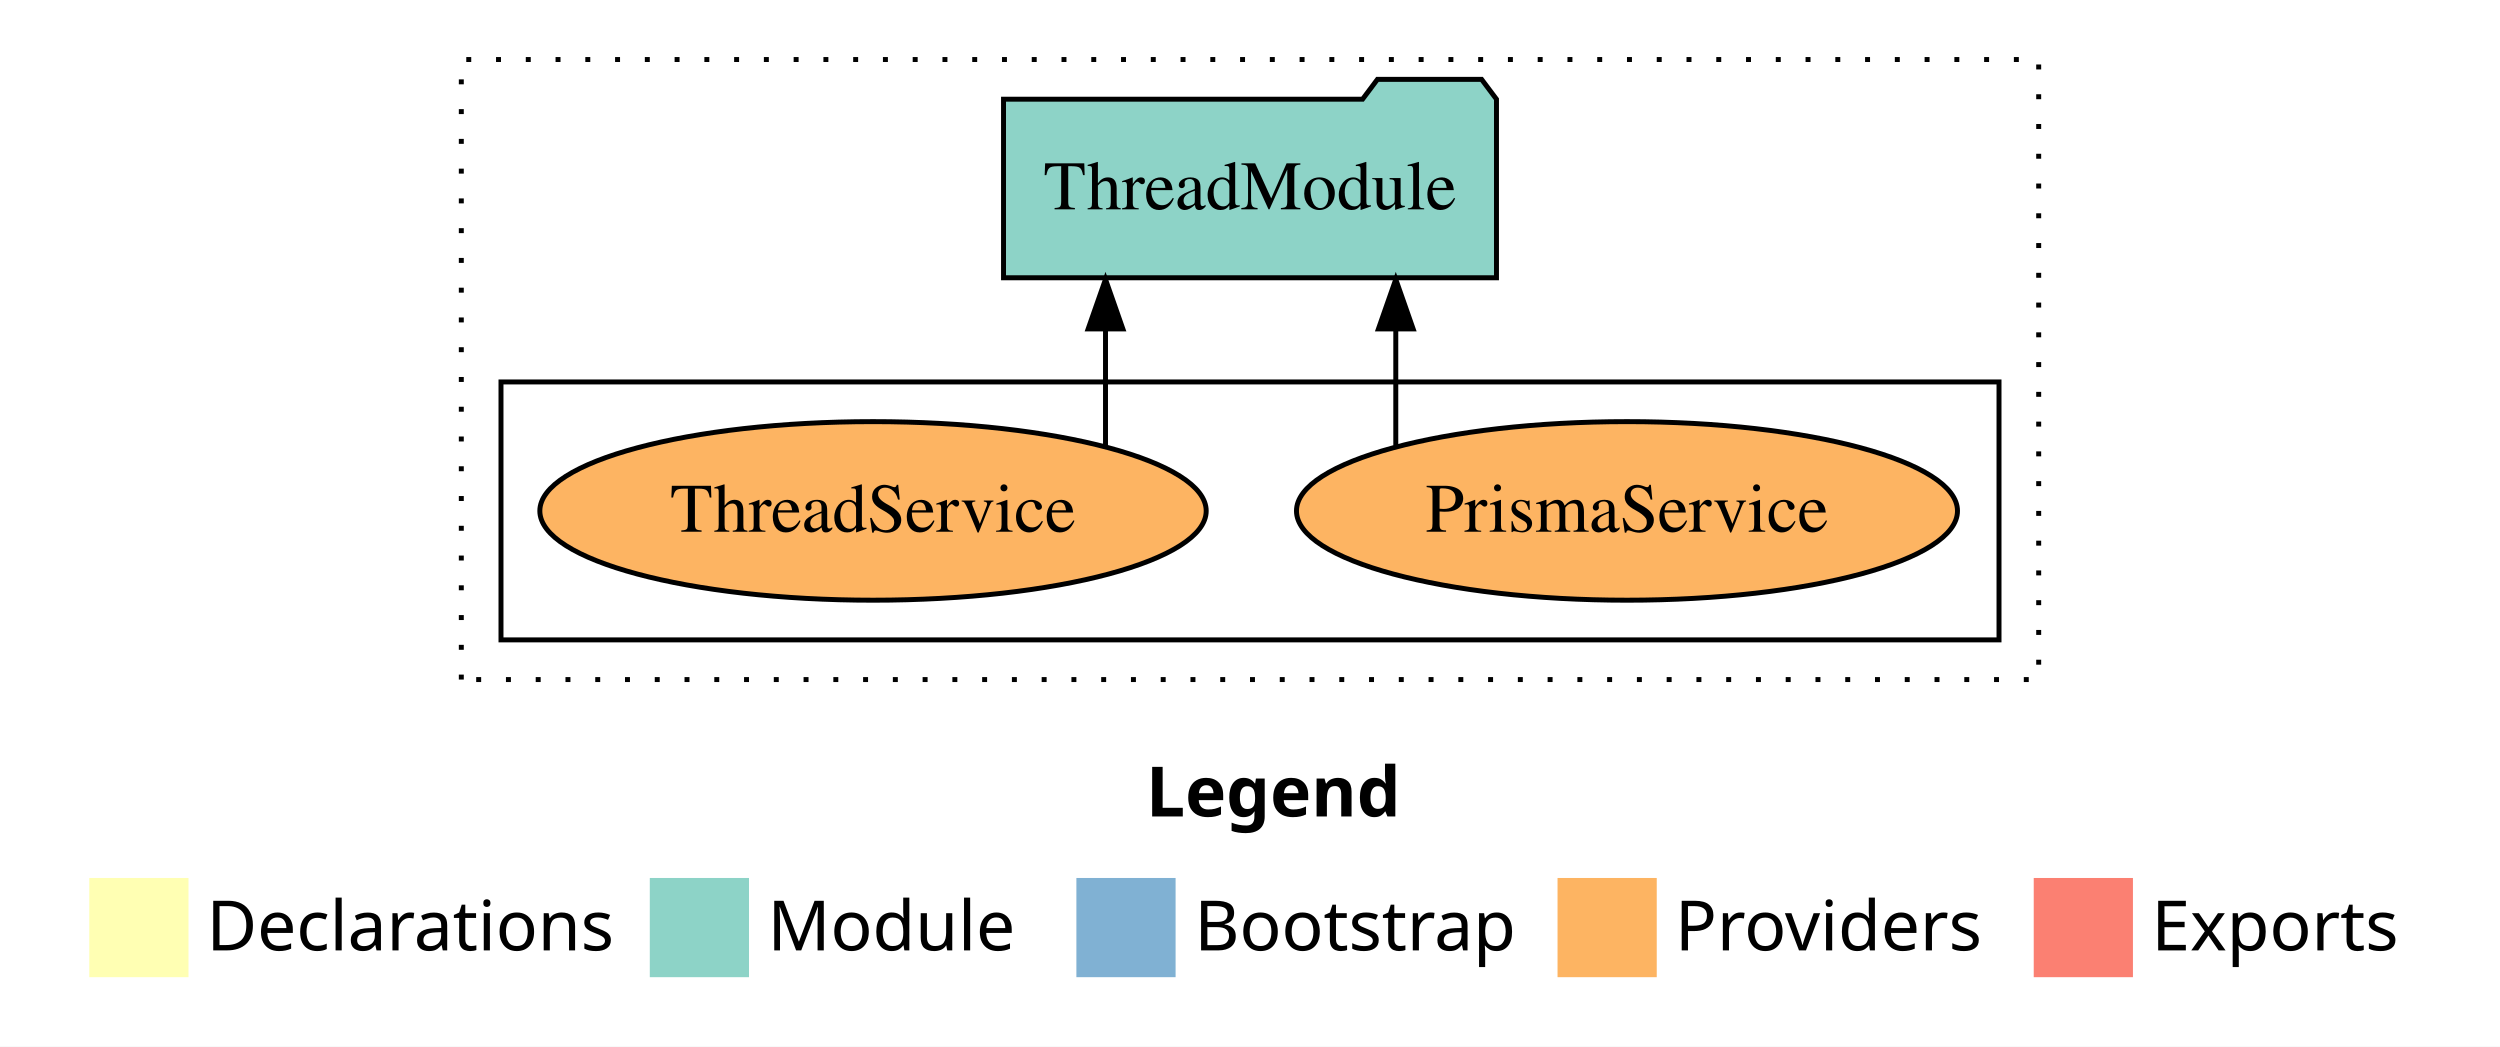
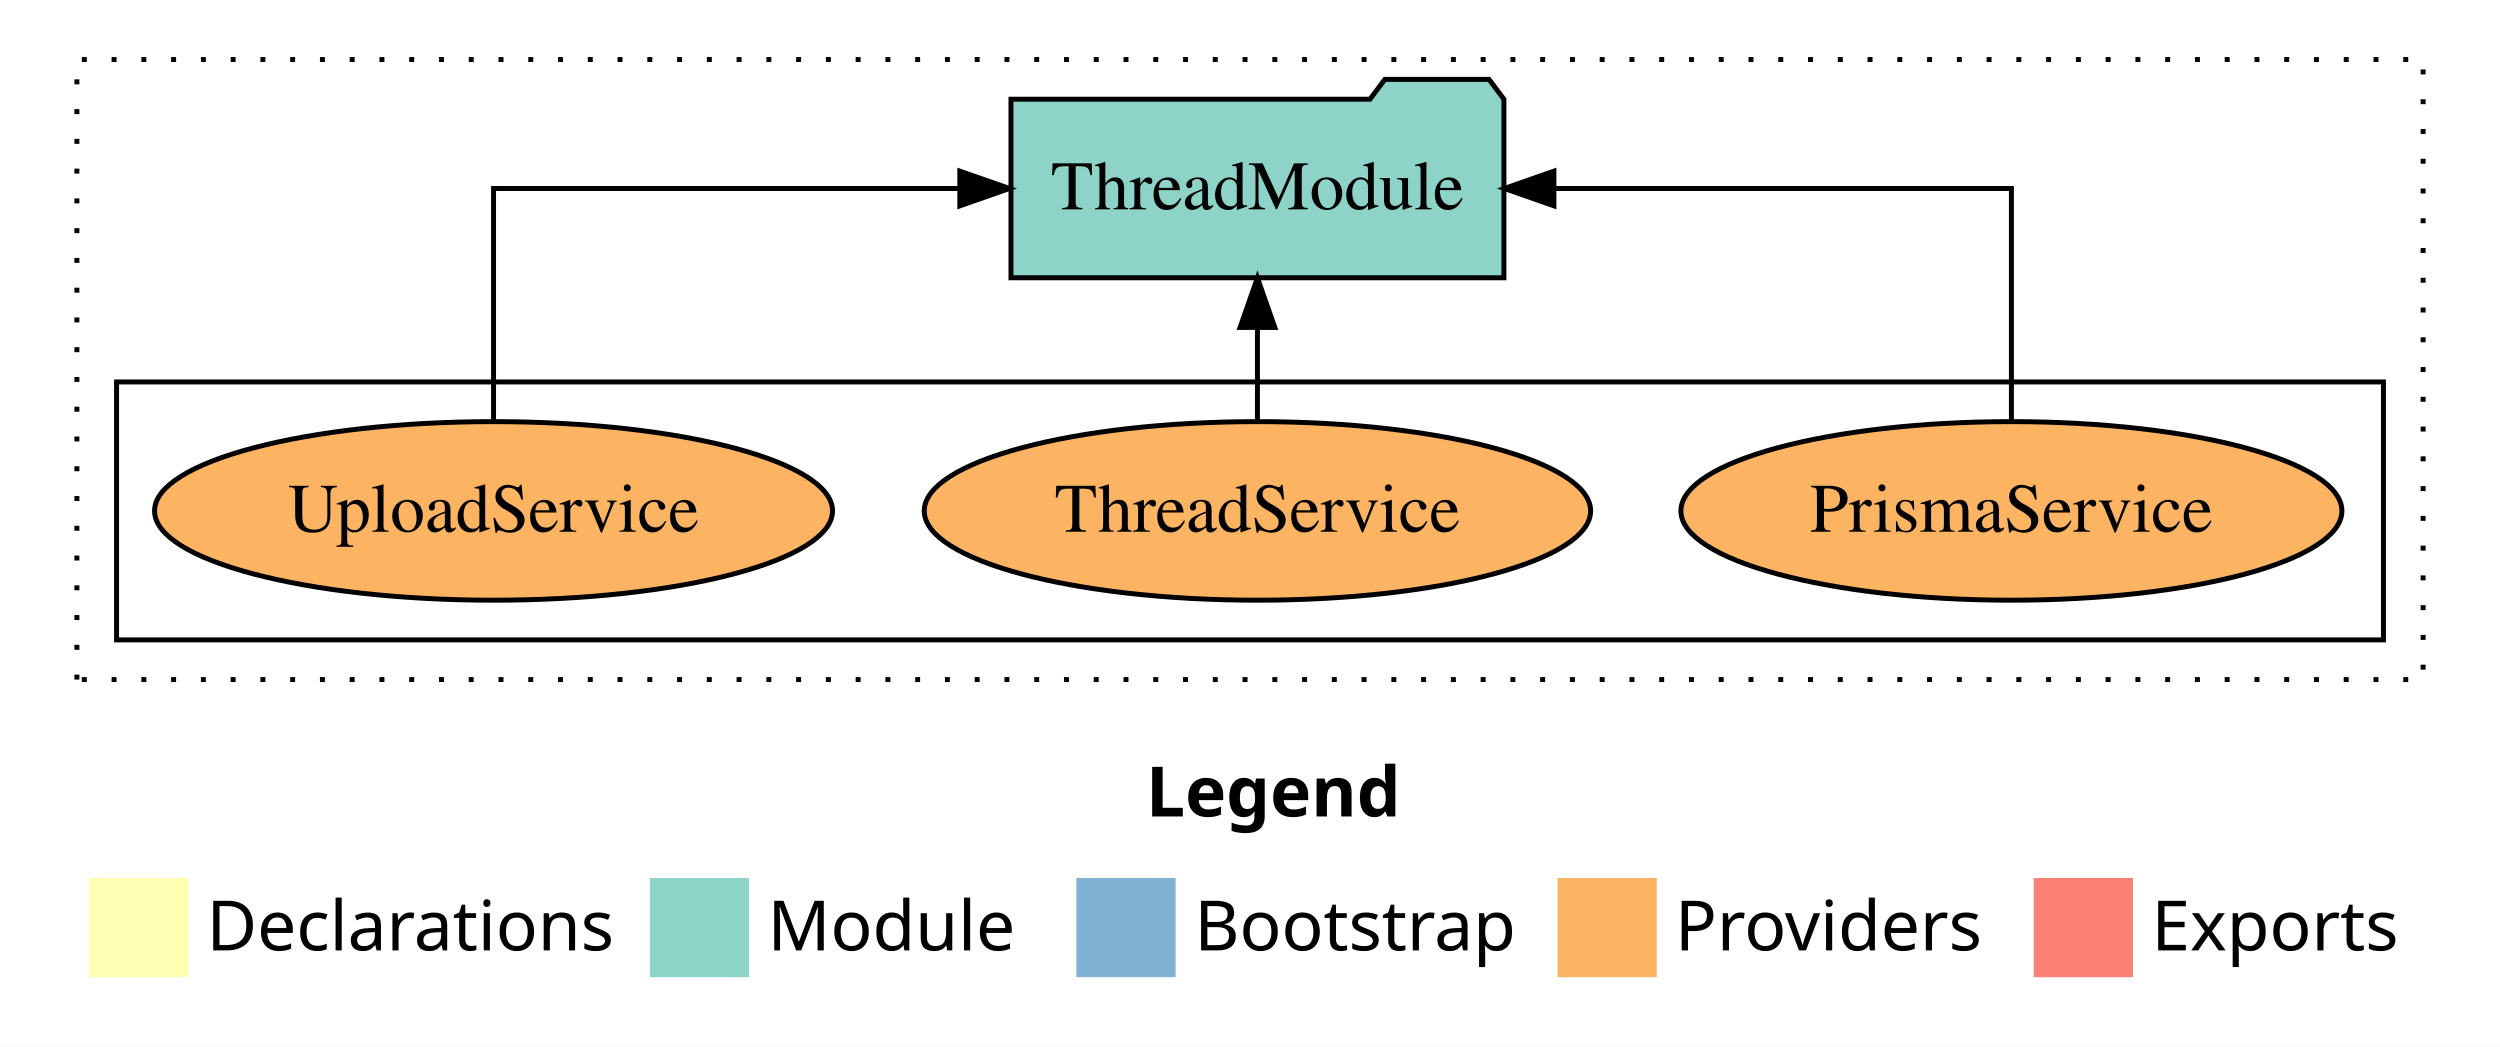
<svg xmlns="http://www.w3.org/2000/svg" width="504pt" height="211pt" viewBox="0.00 0.00 504.00 211.00">
  <g id="graph0" class="graph" transform="scale(1 1) rotate(0) translate(4 207)">
    <polygon fill="white" stroke="transparent" points="-4,4 -4,-207 500,-207 500,4 -4,4" />
    <text text-anchor="start" x="227.01" y="-42.4" font-family="Times-12" font-weight="bold" font-size="14.00">Legend</text>
    <polygon fill="#ffffb3" stroke="transparent" points="14,-10 14,-30 34,-30 34,-10 14,-10" />
    <text text-anchor="start" x="37.63" y="-15.4" font-family="Times-12" font-size="14.00">  Declarations</text>
    <polygon fill="#8dd3c7" stroke="transparent" points="127,-10 127,-30 147,-30 147,-10 127,-10" />
    <text text-anchor="start" x="150.73" y="-15.4" font-family="Times-12" font-size="14.00">  Module</text>
    <polygon fill="#80b1d3" stroke="transparent" points="213,-10 213,-30 233,-30 233,-10 213,-10" />
    <text text-anchor="start" x="236.78" y="-15.4" font-family="Times-12" font-size="14.00">  Bootstrap</text>
    <polygon fill="#fdb462" stroke="transparent" points="310,-10 310,-30 330,-30 330,-10 310,-10" />
    <text text-anchor="start" x="333.67" y="-15.4" font-family="Times-12" font-size="14.00">  Providers</text>
    <polygon fill="#fb8072" stroke="transparent" points="406,-10 406,-30 426,-30 426,-10 406,-10" />
    <text text-anchor="start" x="429.73" y="-15.4" font-family="Times-12" font-size="14.00">  Exports</text>
    <g id="clust1" class="cluster">
-       <polygon fill="none" stroke="black" stroke-dasharray="1,5" points="89,-70 89,-195 407,-195 407,-70 89,-70" />
+       <polygon fill="none" stroke="black" stroke-dasharray="1,5" points="11.5,-70 11.5,-195 484.5,-195 484.5,-70 11.5,-70" />
    </g>
    <g id="clust6" class="cluster">
-       <polygon fill="none" stroke="black" points="97,-78 97,-130 399,-130 399,-78 97,-78" />
+       <polygon fill="none" stroke="black" points="19.5,-78 19.5,-130 476.5,-130 476.5,-78 19.5,-78" />
    </g>
    <g id="node1" class="node">
-       <ellipse fill="#fdb462" stroke="black" cx="324" cy="-104" rx="66.63" ry="18" />
-       <text text-anchor="middle" x="324" y="-99.8" font-family="Times,serif" font-size="14.00">PrismaService</text>
+       <ellipse fill="#fdb462" stroke="black" cx="401.5" cy="-104" rx="66.63" ry="18" />
+       <text text-anchor="middle" x="401.5" y="-99.8" font-family="Times,serif" font-size="14.00">PrismaService</text>
+     </g>
+     <g id="node4" class="node">
+       <polygon fill="#8dd3c7" stroke="black" points="299.19,-187 296.19,-191 275.19,-191 272.19,-187 199.81,-187 199.81,-151 299.19,-151 299.19,-187" />
+       <text text-anchor="middle" x="249.5" y="-164.8" font-family="Times,serif" font-size="14.00">ThreadModule</text>
+     </g>
+     <g id="edge1" class="edge">
+       <path fill="none" stroke="black" d="M401.5,-122.11C401.5,-141.34 401.5,-169 401.5,-169 401.5,-169 309.27,-169 309.27,-169" />
+       <polygon fill="black" stroke="black" points="309.27,-165.5 299.27,-169 309.27,-172.5 309.27,-165.5" />
+     </g>
+     <g id="node2" class="node">
+       <ellipse fill="#fdb462" stroke="black" cx="249.5" cy="-104" rx="67.17" ry="18" />
+       <text text-anchor="middle" x="249.5" y="-99.8" font-family="Times,serif" font-size="14.00">ThreadService</text>
+     </g>
+     <g id="edge2" class="edge">
+       <path fill="none" stroke="black" d="M249.5,-122.11C249.5,-122.11 249.5,-140.99 249.5,-140.99" />
+       <polygon fill="black" stroke="black" points="246,-140.99 249.5,-150.99 253,-140.99 246,-140.99" />
    </g>
    <g id="node3" class="node">
-       <polygon fill="#8dd3c7" stroke="black" points="297.69,-187 294.69,-191 273.69,-191 270.69,-187 198.31,-187 198.31,-151 297.69,-151 297.69,-187" />
-       <text text-anchor="middle" x="248" y="-164.8" font-family="Times,serif" font-size="14.00">ThreadModule</text>
+       <ellipse fill="#fdb462" stroke="black" cx="95.5" cy="-104" rx="68.34" ry="18" />
+       <text text-anchor="middle" x="95.5" y="-99.8" font-family="Times,serif" font-size="14.00">UploadService</text>
    </g>
-     <g id="edge1" class="edge">
-       <path fill="none" stroke="black" d="M277.39,-117.15C277.39,-117.15 277.39,-140.69 277.39,-140.69" />
-       <polygon fill="black" stroke="black" points="273.89,-140.69 277.39,-150.69 280.89,-140.69 273.89,-140.69" />
-     </g>
-     <g id="node2" class="node">
-       <ellipse fill="#fdb462" stroke="black" cx="172" cy="-104" rx="67.17" ry="18" />
-       <text text-anchor="middle" x="172" y="-99.8" font-family="Times,serif" font-size="14.00">ThreadService</text>
-     </g>
-     <g id="edge2" class="edge">
-       <path fill="none" stroke="black" d="M218.87,-117.15C218.87,-117.15 218.87,-140.69 218.87,-140.69" />
-       <polygon fill="black" stroke="black" points="215.37,-140.69 218.87,-150.69 222.37,-140.69 215.37,-140.69" />
+     <g id="edge3" class="edge">
+       <path fill="none" stroke="black" d="M95.5,-122.11C95.5,-141.34 95.5,-169 95.5,-169 95.5,-169 189.5,-169 189.5,-169" />
+       <polygon fill="black" stroke="black" points="189.5,-172.5 199.5,-169 189.5,-165.5 189.5,-172.5" />
    </g>
  </g>
</svg>
